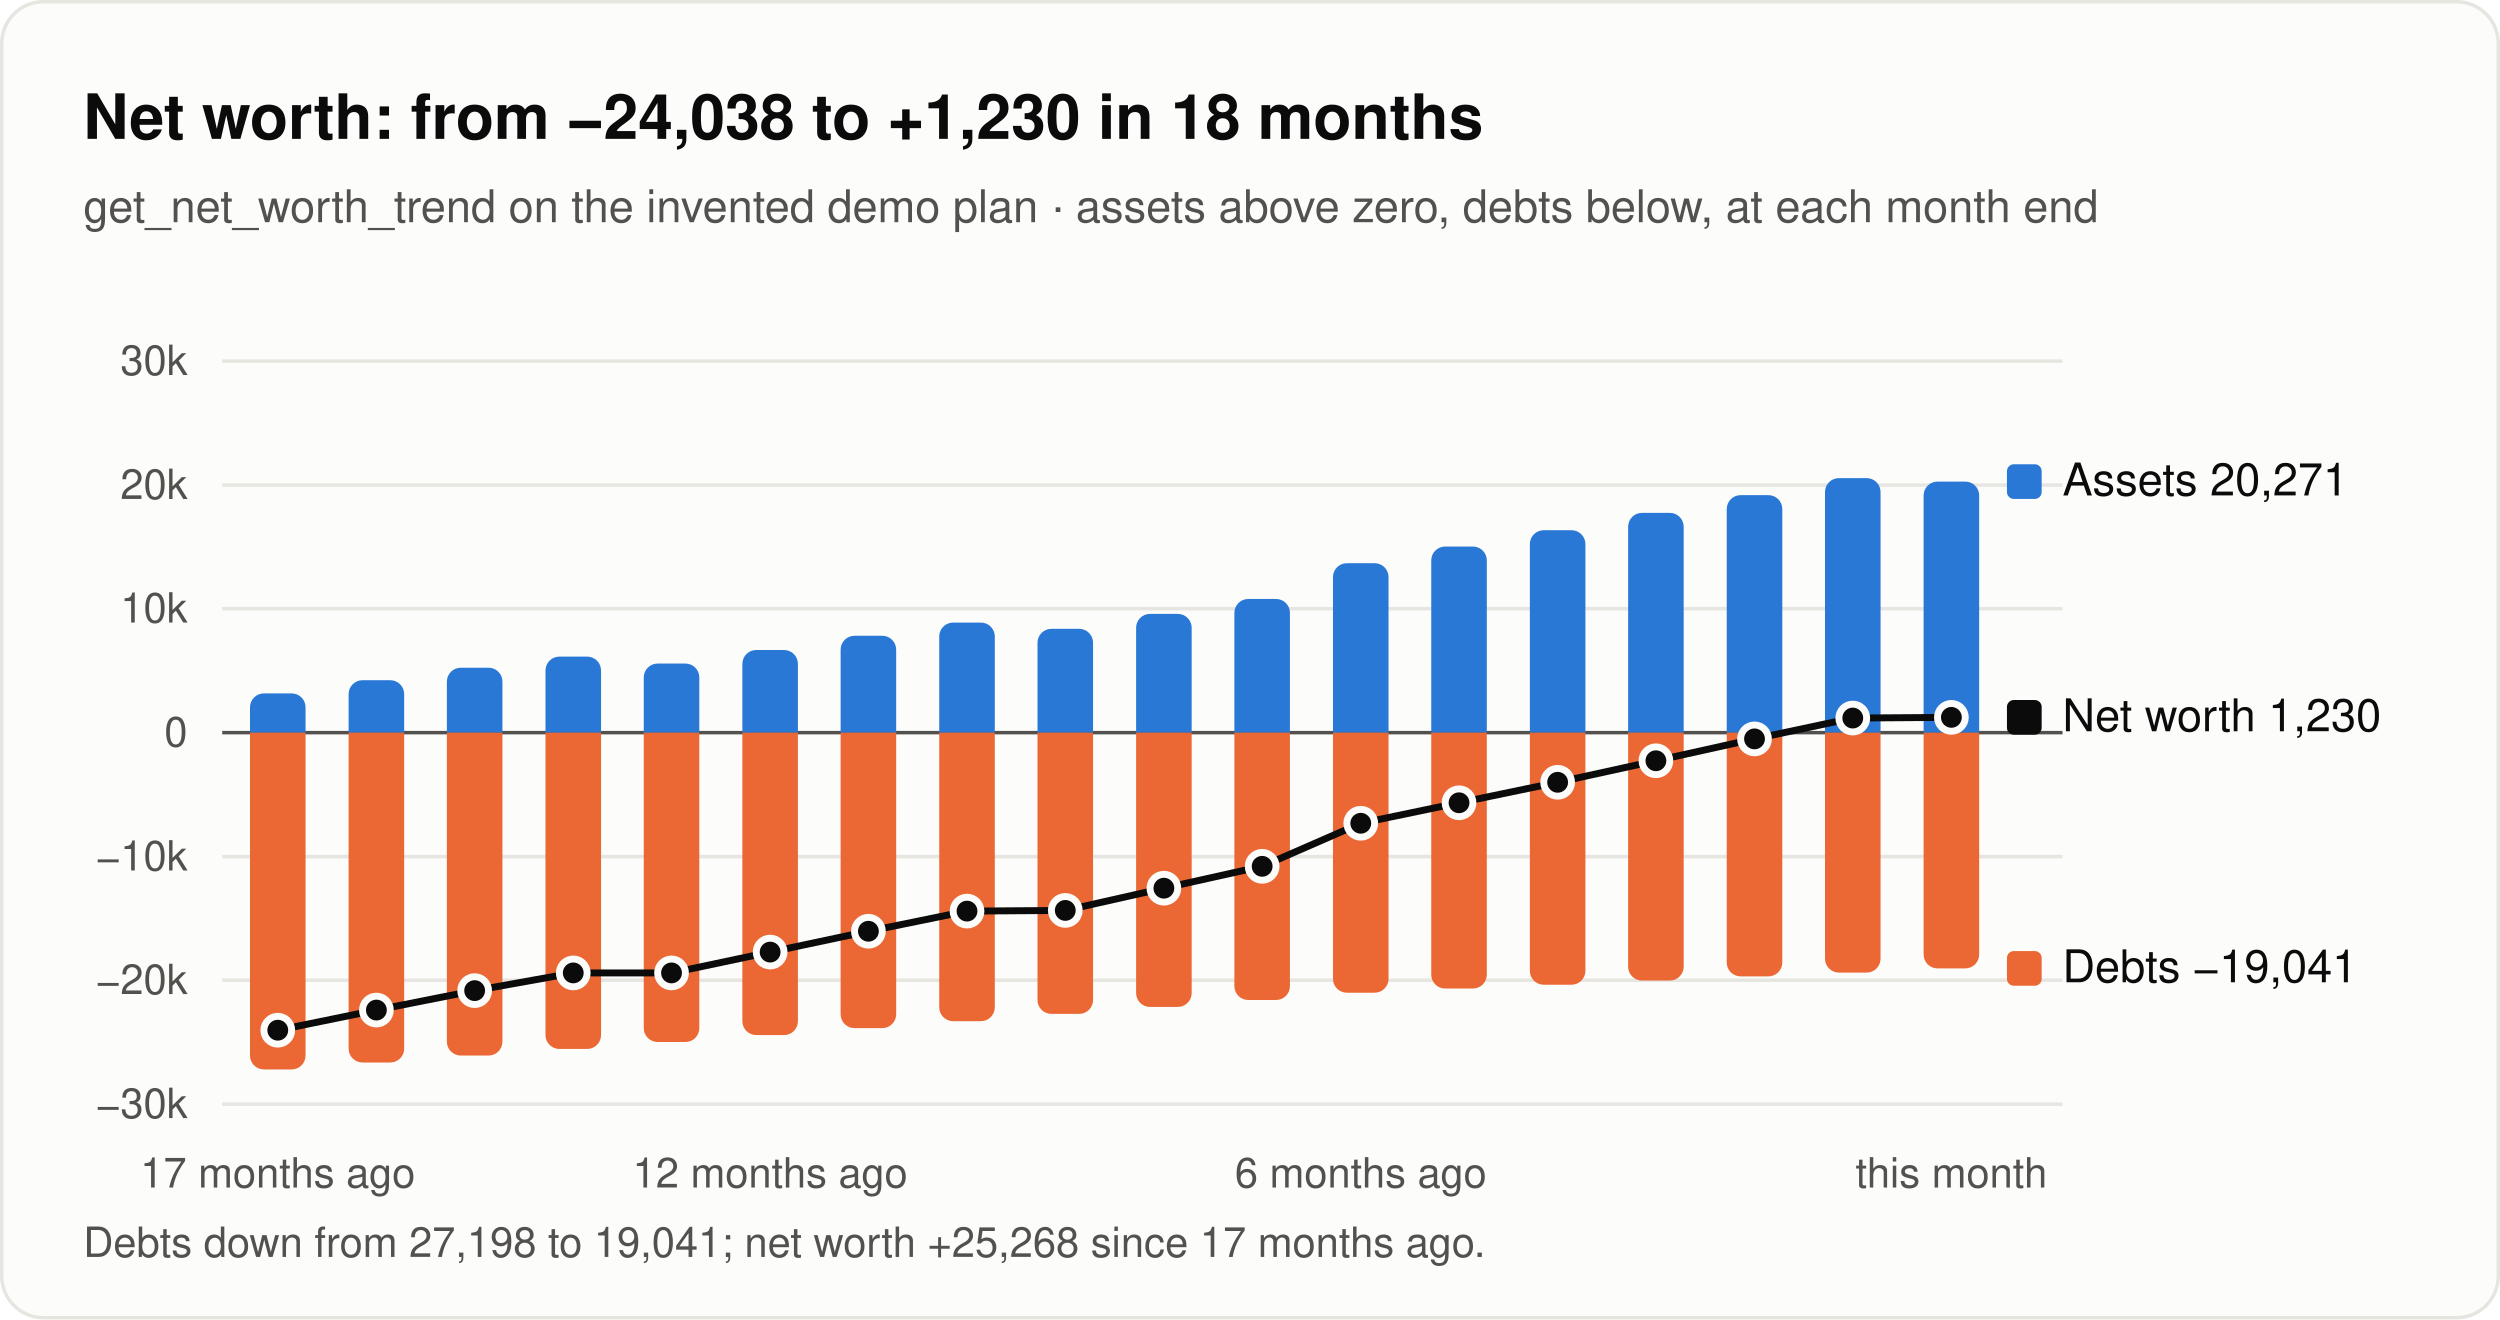
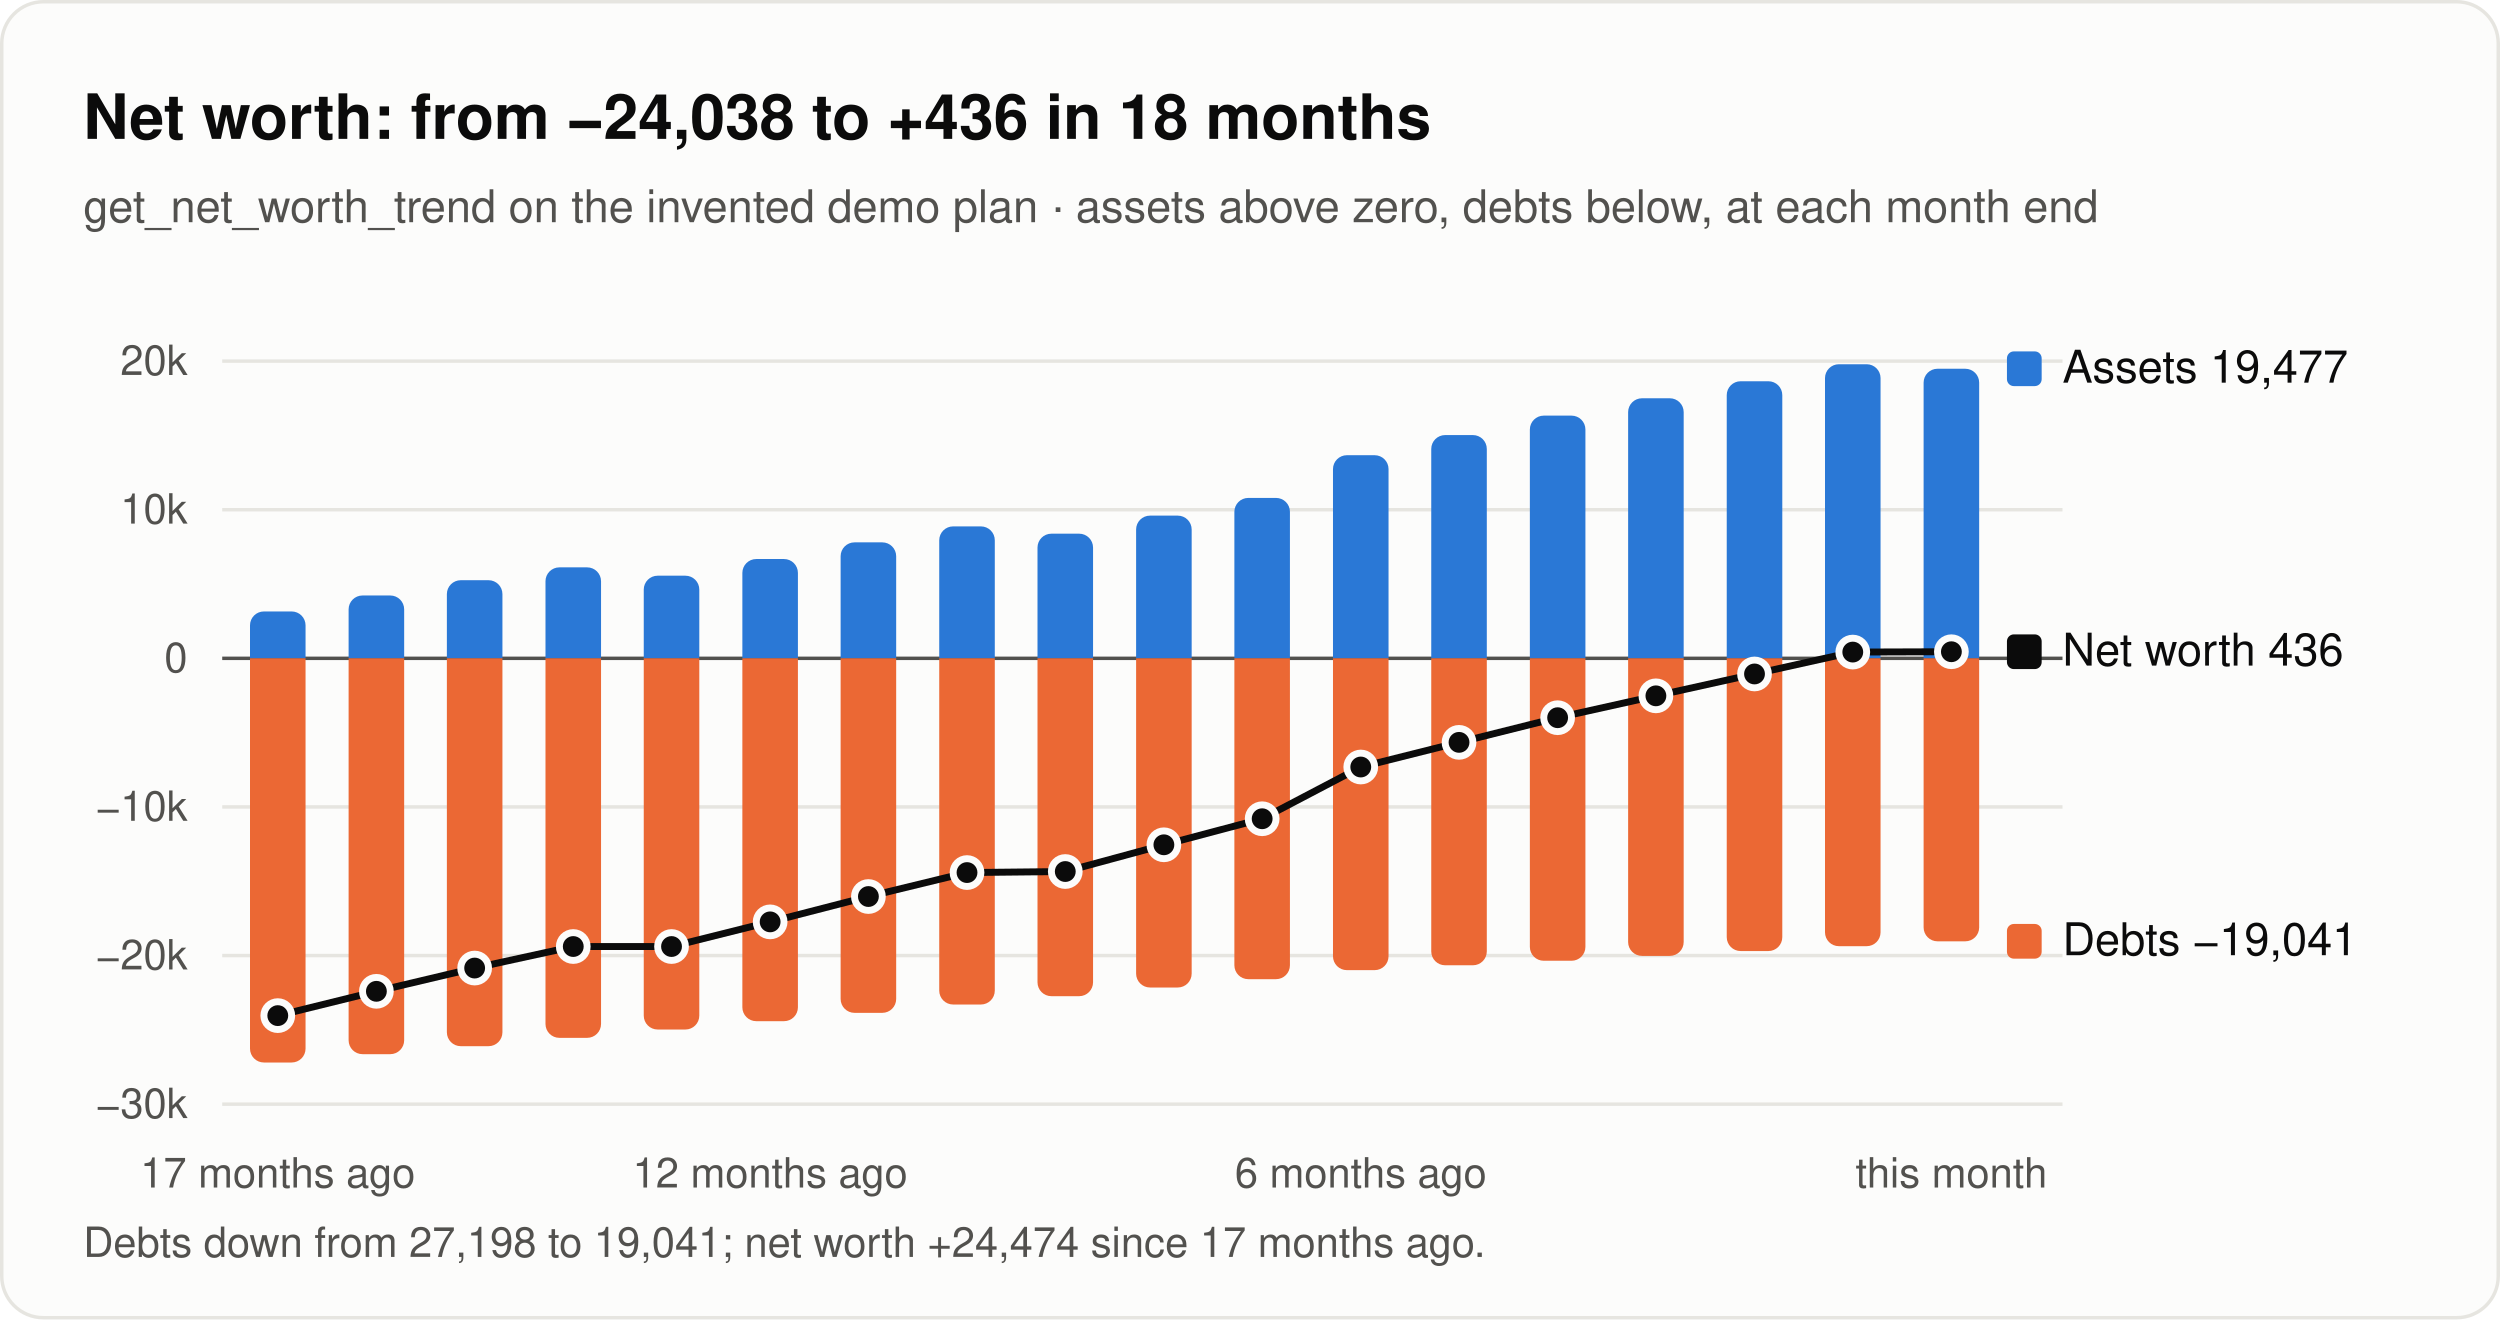
<svg xmlns="http://www.w3.org/2000/svg" width="720" height="380" viewBox="0 0 720 380" font-family="-apple-system, BlinkMacSystemFont, 'Segoe UI', Helvetica, Arial, sans-serif" role="img" aria-labelledby="title desc">
  <rect x="0.5" y="0.5" width="719" height="379" rx="12" fill="#fcfcfb" stroke="#e6e5e0" />
-   <text x="24" y="40" font-size="18" font-weight="600" fill="#0b0b0b">Net worth: from −24,038 to +1,230 in 18 months</text>
+   <text x="24" y="40" font-size="18" font-weight="600" fill="#0b0b0b">Net worth: from −24,038 to +436 in 18 months</text>
  <text x="24" y="64" font-size="13" fill="#52514e">get_net_worth_trend on the invented demo plan · assets above zero, debts below, at each month end</text>
  <line x1="64" x2="594" y1="318.0" y2="318.0" stroke="#e6e5e0" stroke-width="1" />
  <text x="54" y="322.0" font-size="12" text-anchor="end" fill="#52514e">−30k</text>
-   <line x1="64" x2="594" y1="282.3" y2="282.3" stroke="#e6e5e0" stroke-width="1" />
-   <text x="54" y="286.3" font-size="12" text-anchor="end" fill="#52514e">−20k</text>
-   <line x1="64" x2="594" y1="246.7" y2="246.7" stroke="#e6e5e0" stroke-width="1" />
-   <text x="54" y="250.7" font-size="12" text-anchor="end" fill="#52514e">−10k</text>
-   <line x1="64" x2="594" y1="211.0" y2="211.0" stroke="#52514e" stroke-width="1" />
-   <text x="54" y="215.0" font-size="12" text-anchor="end" fill="#52514e">0</text>
-   <line x1="64" x2="594" y1="175.3" y2="175.3" stroke="#e6e5e0" stroke-width="1" />
-   <text x="54" y="179.3" font-size="12" text-anchor="end" fill="#52514e">10k</text>
-   <line x1="64" x2="594" y1="139.7" y2="139.7" stroke="#e6e5e0" stroke-width="1" />
-   <text x="54" y="143.7" font-size="12" text-anchor="end" fill="#52514e">20k</text>
+   <line x1="64" x2="594" y1="275.2" y2="275.2" stroke="#e6e5e0" stroke-width="1" />
+   <text x="54" y="279.2" font-size="12" text-anchor="end" fill="#52514e">−20k</text>
+   <line x1="64" x2="594" y1="232.4" y2="232.4" stroke="#e6e5e0" stroke-width="1" />
+   <text x="54" y="236.4" font-size="12" text-anchor="end" fill="#52514e">−10k</text>
+   <line x1="64" x2="594" y1="189.6" y2="189.6" stroke="#52514e" stroke-width="1" />
+   <text x="54" y="193.6" font-size="12" text-anchor="end" fill="#52514e">0</text>
+   <line x1="64" x2="594" y1="146.8" y2="146.8" stroke="#e6e5e0" stroke-width="1" />
+   <text x="54" y="150.8" font-size="12" text-anchor="end" fill="#52514e">10k</text>
  <line x1="64" x2="594" y1="104.0" y2="104.0" stroke="#e6e5e0" stroke-width="1" />
-   <text x="54" y="108.0" font-size="12" text-anchor="end" fill="#52514e">30k</text>
+   <text x="54" y="108.0" font-size="12" text-anchor="end" fill="#52514e">20k</text>
  <text x="80.0" y="342" font-size="12" text-anchor="middle" fill="#52514e">17 months ago</text>
  <text x="221.8" y="342" font-size="12" text-anchor="middle" fill="#52514e">12 months ago</text>
  <text x="391.9" y="342" font-size="12" text-anchor="middle" fill="#52514e">6 months ago</text>
  <text x="562.0" y="342" font-size="12" text-anchor="middle" fill="#52514e">this month</text>
-   <path d="M72.0,211.0 V203.7 A4.0,4.0 0 0 1 76.0,199.7 H84.0 A4.0,4.0 0 0 1 88.0,203.7 V211.0 Z" fill="#2a78d6" />
-   <path d="M72.0,211.0 V304.0 A4.0,4.0 0 0 0 76.0,308.0 H84.0 A4.0,4.0 0 0 0 88.0,304.0 V211.0 Z" fill="#eb6834" />
-   <path d="M100.4,211.0 V199.9 A4.0,4.0 0 0 1 104.4,195.9 H112.4 A4.0,4.0 0 0 1 116.4,199.9 V211.0 Z" fill="#2a78d6" />
-   <path d="M100.4,211.0 V302.0 A4.0,4.0 0 0 0 104.4,306.0 H112.4 A4.0,4.0 0 0 0 116.4,302.0 V211.0 Z" fill="#eb6834" />
-   <path d="M128.7,211.0 V196.3 A4.0,4.0 0 0 1 132.7,192.3 H140.7 A4.0,4.0 0 0 1 144.7,196.3 V211.0 Z" fill="#2a78d6" />
-   <path d="M128.7,211.0 V300.0 A4.0,4.0 0 0 0 132.7,304.0 H140.7 A4.0,4.0 0 0 0 144.7,300.0 V211.0 Z" fill="#eb6834" />
-   <path d="M157.1,211.0 V193.1 A4.0,4.0 0 0 1 161.1,189.1 H169.1 A4.0,4.0 0 0 1 173.1,193.1 V211.0 Z" fill="#2a78d6" />
-   <path d="M157.1,211.0 V298.1 A4.0,4.0 0 0 0 161.1,302.1 H169.1 A4.0,4.0 0 0 0 173.1,298.1 V211.0 Z" fill="#eb6834" />
-   <path d="M185.4,211.0 V195.1 A4.0,4.0 0 0 1 189.4,191.1 H197.4 A4.0,4.0 0 0 1 201.4,195.1 V211.0 Z" fill="#2a78d6" />
-   <path d="M185.4,211.0 V296.1 A4.0,4.0 0 0 0 189.4,300.1 H197.4 A4.0,4.0 0 0 0 201.4,296.1 V211.0 Z" fill="#eb6834" />
-   <path d="M213.8,211.0 V191.2 A4.0,4.0 0 0 1 217.8,187.2 H225.8 A4.0,4.0 0 0 1 229.8,191.2 V211.0 Z" fill="#2a78d6" />
-   <path d="M213.8,211.0 V294.1 A4.0,4.0 0 0 0 217.8,298.1 H225.8 A4.0,4.0 0 0 0 229.8,294.1 V211.0 Z" fill="#eb6834" />
-   <path d="M242.1,211.0 V187.1 A4.0,4.0 0 0 1 246.1,183.1 H254.1 A4.0,4.0 0 0 1 258.1,187.1 V211.0 Z" fill="#2a78d6" />
-   <path d="M242.1,211.0 V292.1 A4.0,4.0 0 0 0 246.1,296.1 H254.1 A4.0,4.0 0 0 0 258.1,292.1 V211.0 Z" fill="#eb6834" />
-   <path d="M270.5,211.0 V183.3 A4.0,4.0 0 0 1 274.5,179.3 H282.5 A4.0,4.0 0 0 1 286.5,183.3 V211.0 Z" fill="#2a78d6" />
-   <path d="M270.5,211.0 V290.1 A4.0,4.0 0 0 0 274.5,294.1 H282.5 A4.0,4.0 0 0 0 286.5,290.1 V211.0 Z" fill="#eb6834" />
-   <path d="M298.8,211.0 V185.1 A4.0,4.0 0 0 1 302.8,181.1 H310.8 A4.0,4.0 0 0 1 314.8,185.1 V211.0 Z" fill="#2a78d6" />
-   <path d="M298.8,211.0 V288.0 A4.0,4.0 0 0 0 302.8,292.0 H310.8 A4.0,4.0 0 0 0 314.8,288.0 V211.0 Z" fill="#eb6834" />
-   <path d="M327.2,211.0 V180.8 A4.0,4.0 0 0 1 331.2,176.8 H339.2 A4.0,4.0 0 0 1 343.2,180.8 V211.0 Z" fill="#2a78d6" />
-   <path d="M327.2,211.0 V286.0 A4.0,4.0 0 0 0 331.2,290.0 H339.2 A4.0,4.0 0 0 0 343.2,286.0 V211.0 Z" fill="#eb6834" />
-   <path d="M355.5,211.0 V176.5 A4.0,4.0 0 0 1 359.5,172.5 H367.5 A4.0,4.0 0 0 1 371.5,176.5 V211.0 Z" fill="#2a78d6" />
-   <path d="M355.5,211.0 V284.0 A4.0,4.0 0 0 0 359.5,288.0 H367.5 A4.0,4.0 0 0 0 371.5,284.0 V211.0 Z" fill="#eb6834" />
-   <path d="M383.9,211.0 V166.2 A4.0,4.0 0 0 1 387.9,162.2 H395.9 A4.0,4.0 0 0 1 399.9,166.2 V211.0 Z" fill="#2a78d6" />
-   <path d="M383.9,211.0 V281.9 A4.0,4.0 0 0 0 387.9,285.9 H395.9 A4.0,4.0 0 0 0 399.9,281.9 V211.0 Z" fill="#eb6834" />
-   <path d="M412.2,211.0 V161.4 A4.0,4.0 0 0 1 416.2,157.4 H424.2 A4.0,4.0 0 0 1 428.2,161.4 V211.0 Z" fill="#2a78d6" />
-   <path d="M412.2,211.0 V280.7 A4.0,4.0 0 0 0 416.2,284.7 H424.2 A4.0,4.0 0 0 0 428.2,280.7 V211.0 Z" fill="#eb6834" />
-   <path d="M440.6,211.0 V156.7 A4.0,4.0 0 0 1 444.6,152.7 H452.6 A4.0,4.0 0 0 1 456.6,156.7 V211.0 Z" fill="#2a78d6" />
-   <path d="M440.6,211.0 V279.6 A4.0,4.0 0 0 0 444.6,283.6 H452.6 A4.0,4.0 0 0 0 456.6,279.6 V211.0 Z" fill="#eb6834" />
-   <path d="M468.9,211.0 V151.7 A4.0,4.0 0 0 1 472.9,147.7 H480.9 A4.0,4.0 0 0 1 484.9,151.7 V211.0 Z" fill="#2a78d6" />
-   <path d="M468.9,211.0 V278.4 A4.0,4.0 0 0 0 472.9,282.4 H480.9 A4.0,4.0 0 0 0 484.9,278.4 V211.0 Z" fill="#eb6834" />
-   <path d="M497.3,211.0 V146.6 A4.0,4.0 0 0 1 501.3,142.6 H509.3 A4.0,4.0 0 0 1 513.3,146.6 V211.0 Z" fill="#2a78d6" />
-   <path d="M497.3,211.0 V277.2 A4.0,4.0 0 0 0 501.3,281.2 H509.3 A4.0,4.0 0 0 0 513.3,277.2 V211.0 Z" fill="#eb6834" />
-   <path d="M525.6,211.0 V141.7 A4.0,4.0 0 0 1 529.6,137.7 H537.6 A4.0,4.0 0 0 1 541.6,141.7 V211.0 Z" fill="#2a78d6" />
-   <path d="M525.6,211.0 V276.1 A4.0,4.0 0 0 0 529.6,280.1 H537.6 A4.0,4.0 0 0 0 541.6,276.1 V211.0 Z" fill="#eb6834" />
-   <path d="M554.0,211.0 V142.7 A4.0,4.0 0 0 1 558.0,138.7 H566.0 A4.0,4.0 0 0 1 570.0,142.7 V211.0 Z" fill="#2a78d6" />
-   <path d="M554.0,211.0 V274.9 A4.0,4.0 0 0 0 558.0,278.9 H566.0 A4.0,4.0 0 0 0 570.0,274.9 V211.0 Z" fill="#eb6834" />
-   <polyline points="80.0,296.7 108.4,290.9 136.7,285.3 165.1,280.2 193.4,280.2 221.8,274.2 250.1,268.2 278.5,262.4 306.8,262.2 335.2,255.8 363.5,249.5 391.9,237.1 420.2,231.2 448.6,225.3 476.9,219.1 505.3,212.8 533.6,206.8 562.0,206.6" fill="none" stroke="#0b0b0b" stroke-width="2" stroke-linejoin="round" />
-   <circle cx="80.0" cy="296.7" r="4" fill="#0b0b0b" stroke="#fcfcfb" stroke-width="2" />
-   <circle cx="108.4" cy="290.9" r="4" fill="#0b0b0b" stroke="#fcfcfb" stroke-width="2" />
-   <circle cx="136.7" cy="285.3" r="4" fill="#0b0b0b" stroke="#fcfcfb" stroke-width="2" />
-   <circle cx="165.1" cy="280.2" r="4" fill="#0b0b0b" stroke="#fcfcfb" stroke-width="2" />
-   <circle cx="193.4" cy="280.2" r="4" fill="#0b0b0b" stroke="#fcfcfb" stroke-width="2" />
-   <circle cx="221.8" cy="274.2" r="4" fill="#0b0b0b" stroke="#fcfcfb" stroke-width="2" />
-   <circle cx="250.1" cy="268.2" r="4" fill="#0b0b0b" stroke="#fcfcfb" stroke-width="2" />
-   <circle cx="278.5" cy="262.4" r="4" fill="#0b0b0b" stroke="#fcfcfb" stroke-width="2" />
-   <circle cx="306.8" cy="262.2" r="4" fill="#0b0b0b" stroke="#fcfcfb" stroke-width="2" />
-   <circle cx="335.2" cy="255.8" r="4" fill="#0b0b0b" stroke="#fcfcfb" stroke-width="2" />
-   <circle cx="363.5" cy="249.5" r="4" fill="#0b0b0b" stroke="#fcfcfb" stroke-width="2" />
-   <circle cx="391.9" cy="237.1" r="4" fill="#0b0b0b" stroke="#fcfcfb" stroke-width="2" />
-   <circle cx="420.2" cy="231.2" r="4" fill="#0b0b0b" stroke="#fcfcfb" stroke-width="2" />
-   <circle cx="448.6" cy="225.3" r="4" fill="#0b0b0b" stroke="#fcfcfb" stroke-width="2" />
-   <circle cx="476.9" cy="219.1" r="4" fill="#0b0b0b" stroke="#fcfcfb" stroke-width="2" />
-   <circle cx="505.3" cy="212.8" r="4" fill="#0b0b0b" stroke="#fcfcfb" stroke-width="2" />
-   <circle cx="533.6" cy="206.8" r="4" fill="#0b0b0b" stroke="#fcfcfb" stroke-width="2" />
-   <circle cx="562.0" cy="206.6" r="4" fill="#0b0b0b" stroke="#fcfcfb" stroke-width="2" />
-   <rect x="578.0" y="133.7" width="10" height="10" rx="2" fill="#2a78d6" />
-   <text x="594.0" y="142.7" font-size="13" fill="#0b0b0b">Assets 20,271</text>
-   <rect x="578.0" y="201.6" width="10" height="10" rx="2" fill="#0b0b0b" />
-   <text x="594.0" y="210.6" font-size="13" fill="#0b0b0b">Net worth 1,230</text>
-   <rect x="578.0" y="273.9" width="10" height="10" rx="2" fill="#eb6834" />
-   <text x="594.0" y="282.9" font-size="13" fill="#0b0b0b">Debts −19,041</text>
-   <text x="24" y="362" font-size="12" fill="#52514e">Debts down from 27,198 to 19,041; net worth +25,268 since 17 months ago.</text>
+   <path d="M72.0,189.6 V180.1 A4.0,4.0 0 0 1 76.0,176.1 H84.0 A4.0,4.0 0 0 1 88.0,180.1 V189.6 Z" fill="#2a78d6" />
+   <path d="M72.0,189.6 V302.0 A4.0,4.0 0 0 0 76.0,306.0 H84.0 A4.0,4.0 0 0 0 88.0,302.0 V189.6 Z" fill="#eb6834" />
+   <path d="M100.4,189.6 V175.5 A4.0,4.0 0 0 1 104.4,171.5 H112.4 A4.0,4.0 0 0 1 116.4,175.5 V189.6 Z" fill="#2a78d6" />
+   <path d="M100.4,189.6 V299.6 A4.0,4.0 0 0 0 104.4,303.6 H112.4 A4.0,4.0 0 0 0 116.4,299.6 V189.6 Z" fill="#eb6834" />
+   <path d="M128.7,189.6 V171.1 A4.0,4.0 0 0 1 132.7,167.1 H140.7 A4.0,4.0 0 0 1 144.7,171.1 V189.6 Z" fill="#2a78d6" />
+   <path d="M128.7,189.6 V297.3 A4.0,4.0 0 0 0 132.7,301.3 H140.7 A4.0,4.0 0 0 0 144.7,297.3 V189.6 Z" fill="#eb6834" />
+   <path d="M157.1,189.6 V167.4 A4.0,4.0 0 0 1 161.1,163.4 H169.1 A4.0,4.0 0 0 1 173.1,167.4 V189.6 Z" fill="#2a78d6" />
+   <path d="M157.1,189.6 V294.9 A4.0,4.0 0 0 0 161.1,298.9 H169.1 A4.0,4.0 0 0 0 173.1,294.9 V189.6 Z" fill="#eb6834" />
+   <path d="M185.4,189.6 V169.8 A4.0,4.0 0 0 1 189.4,165.8 H197.4 A4.0,4.0 0 0 1 201.4,169.8 V189.6 Z" fill="#2a78d6" />
+   <path d="M185.4,189.6 V292.5 A4.0,4.0 0 0 0 189.4,296.5 H197.4 A4.0,4.0 0 0 0 201.4,292.5 V189.6 Z" fill="#eb6834" />
+   <path d="M213.8,189.6 V165.0 A4.0,4.0 0 0 1 217.8,161.0 H225.8 A4.0,4.0 0 0 1 229.8,165.0 V189.6 Z" fill="#2a78d6" />
+   <path d="M213.8,189.6 V290.1 A4.0,4.0 0 0 0 217.8,294.1 H225.8 A4.0,4.0 0 0 0 229.8,290.1 V189.6 Z" fill="#eb6834" />
+   <path d="M242.1,189.6 V160.2 A4.0,4.0 0 0 1 246.1,156.2 H254.1 A4.0,4.0 0 0 1 258.1,160.2 V189.6 Z" fill="#2a78d6" />
+   <path d="M242.1,189.6 V287.7 A4.0,4.0 0 0 0 246.1,291.7 H254.1 A4.0,4.0 0 0 0 258.1,287.7 V189.6 Z" fill="#eb6834" />
+   <path d="M270.5,189.6 V155.6 A4.0,4.0 0 0 1 274.5,151.6 H282.5 A4.0,4.0 0 0 1 286.5,155.6 V189.6 Z" fill="#2a78d6" />
+   <path d="M270.5,189.6 V285.3 A4.0,4.0 0 0 0 274.5,289.3 H282.5 A4.0,4.0 0 0 0 286.5,285.3 V189.6 Z" fill="#eb6834" />
+   <path d="M298.8,189.6 V157.7 A4.0,4.0 0 0 1 302.8,153.7 H310.8 A4.0,4.0 0 0 1 314.8,157.7 V189.6 Z" fill="#2a78d6" />
+   <path d="M298.8,189.6 V282.9 A4.0,4.0 0 0 0 302.8,286.9 H310.8 A4.0,4.0 0 0 0 314.8,282.9 V189.6 Z" fill="#eb6834" />
+   <path d="M327.2,189.6 V152.5 A4.0,4.0 0 0 1 331.2,148.5 H339.2 A4.0,4.0 0 0 1 343.2,152.5 V189.6 Z" fill="#2a78d6" />
+   <path d="M327.2,189.6 V280.4 A4.0,4.0 0 0 0 331.2,284.4 H339.2 A4.0,4.0 0 0 0 343.2,280.4 V189.6 Z" fill="#eb6834" />
+   <path d="M355.5,189.6 V147.4 A4.0,4.0 0 0 1 359.5,143.4 H367.5 A4.0,4.0 0 0 1 371.5,147.4 V189.6 Z" fill="#2a78d6" />
+   <path d="M355.5,189.6 V278.0 A4.0,4.0 0 0 0 359.5,282.0 H367.5 A4.0,4.0 0 0 0 371.5,278.0 V189.6 Z" fill="#eb6834" />
+   <path d="M383.9,189.6 V135.1 A4.0,4.0 0 0 1 387.9,131.1 H395.9 A4.0,4.0 0 0 1 399.9,135.1 V189.6 Z" fill="#2a78d6" />
+   <path d="M383.9,189.6 V275.4 A4.0,4.0 0 0 0 387.9,279.4 H395.9 A4.0,4.0 0 0 0 399.9,275.4 V189.6 Z" fill="#eb6834" />
+   <path d="M412.2,189.6 V129.3 A4.0,4.0 0 0 1 416.2,125.3 H424.2 A4.0,4.0 0 0 1 428.2,129.3 V189.6 Z" fill="#2a78d6" />
+   <path d="M412.2,189.6 V274.0 A4.0,4.0 0 0 0 416.2,278.0 H424.2 A4.0,4.0 0 0 0 428.2,274.0 V189.6 Z" fill="#eb6834" />
+   <path d="M440.6,189.6 V123.7 A4.0,4.0 0 0 1 444.6,119.7 H452.6 A4.0,4.0 0 0 1 456.6,123.7 V189.6 Z" fill="#2a78d6" />
+   <path d="M440.6,189.6 V272.7 A4.0,4.0 0 0 0 444.6,276.7 H452.6 A4.0,4.0 0 0 0 456.6,272.7 V189.6 Z" fill="#eb6834" />
+   <path d="M468.9,189.6 V118.7 A4.0,4.0 0 0 1 472.9,114.7 H480.9 A4.0,4.0 0 0 1 484.9,118.7 V189.6 Z" fill="#2a78d6" />
+   <path d="M468.9,189.6 V271.3 A4.0,4.0 0 0 0 472.9,275.3 H480.9 A4.0,4.0 0 0 0 484.9,271.3 V189.6 Z" fill="#eb6834" />
+   <path d="M497.3,189.6 V113.8 A4.0,4.0 0 0 1 501.3,109.8 H509.3 A4.0,4.0 0 0 1 513.3,113.8 V189.6 Z" fill="#2a78d6" />
+   <path d="M497.3,189.6 V269.9 A4.0,4.0 0 0 0 501.3,273.9 H509.3 A4.0,4.0 0 0 0 513.3,269.9 V189.6 Z" fill="#eb6834" />
+   <path d="M525.6,189.6 V108.9 A4.0,4.0 0 0 1 529.6,104.9 H537.6 A4.0,4.0 0 0 1 541.6,108.9 V189.6 Z" fill="#2a78d6" />
+   <path d="M525.6,189.6 V268.5 A4.0,4.0 0 0 0 529.6,272.5 H537.6 A4.0,4.0 0 0 0 541.6,268.5 V189.6 Z" fill="#eb6834" />
+   <path d="M554.0,189.6 V110.2 A4.0,4.0 0 0 1 558.0,106.2 H566.0 A4.0,4.0 0 0 1 570.0,110.2 V189.6 Z" fill="#2a78d6" />
+   <path d="M554.0,189.6 V267.1 A4.0,4.0 0 0 0 558.0,271.1 H566.0 A4.0,4.0 0 0 0 570.0,267.1 V189.6 Z" fill="#eb6834" />
+   <polyline points="80.0,292.5 108.4,285.5 136.7,278.8 165.1,272.6 193.4,272.6 221.8,265.5 250.1,258.2 278.5,251.3 306.8,251.0 335.2,243.3 363.5,235.8 391.9,220.9 420.2,213.8 448.6,206.7 476.9,200.4 505.3,194.1 533.6,187.8 562.0,187.7" fill="none" stroke="#0b0b0b" stroke-width="2" stroke-linejoin="round" />
+   <circle cx="80.0" cy="292.5" r="4" fill="#0b0b0b" stroke="#fcfcfb" stroke-width="2" />
+   <circle cx="108.4" cy="285.5" r="4" fill="#0b0b0b" stroke="#fcfcfb" stroke-width="2" />
+   <circle cx="136.7" cy="278.8" r="4" fill="#0b0b0b" stroke="#fcfcfb" stroke-width="2" />
+   <circle cx="165.1" cy="272.6" r="4" fill="#0b0b0b" stroke="#fcfcfb" stroke-width="2" />
+   <circle cx="193.4" cy="272.6" r="4" fill="#0b0b0b" stroke="#fcfcfb" stroke-width="2" />
+   <circle cx="221.8" cy="265.5" r="4" fill="#0b0b0b" stroke="#fcfcfb" stroke-width="2" />
+   <circle cx="250.1" cy="258.2" r="4" fill="#0b0b0b" stroke="#fcfcfb" stroke-width="2" />
+   <circle cx="278.5" cy="251.3" r="4" fill="#0b0b0b" stroke="#fcfcfb" stroke-width="2" />
+   <circle cx="306.8" cy="251.0" r="4" fill="#0b0b0b" stroke="#fcfcfb" stroke-width="2" />
+   <circle cx="335.2" cy="243.3" r="4" fill="#0b0b0b" stroke="#fcfcfb" stroke-width="2" />
+   <circle cx="363.5" cy="235.8" r="4" fill="#0b0b0b" stroke="#fcfcfb" stroke-width="2" />
+   <circle cx="391.9" cy="220.9" r="4" fill="#0b0b0b" stroke="#fcfcfb" stroke-width="2" />
+   <circle cx="420.2" cy="213.8" r="4" fill="#0b0b0b" stroke="#fcfcfb" stroke-width="2" />
+   <circle cx="448.6" cy="206.7" r="4" fill="#0b0b0b" stroke="#fcfcfb" stroke-width="2" />
+   <circle cx="476.9" cy="200.4" r="4" fill="#0b0b0b" stroke="#fcfcfb" stroke-width="2" />
+   <circle cx="505.3" cy="194.1" r="4" fill="#0b0b0b" stroke="#fcfcfb" stroke-width="2" />
+   <circle cx="533.6" cy="187.8" r="4" fill="#0b0b0b" stroke="#fcfcfb" stroke-width="2" />
+   <circle cx="562.0" cy="187.7" r="4" fill="#0b0b0b" stroke="#fcfcfb" stroke-width="2" />
+   <rect x="578.0" y="101.2" width="10" height="10" rx="2" fill="#2a78d6" />
+   <text x="594.0" y="110.2" font-size="13" fill="#0b0b0b">Assets 19,477</text>
+   <rect x="578.0" y="182.7" width="10" height="10" rx="2" fill="#0b0b0b" />
+   <text x="594.0" y="191.7" font-size="13" fill="#0b0b0b">Net worth 436</text>
+   <rect x="578.0" y="266.1" width="10" height="10" rx="2" fill="#eb6834" />
+   <text x="594.0" y="275.1" font-size="13" fill="#0b0b0b">Debts −19,041</text>
+   <text x="24" y="362" font-size="12" fill="#52514e">Debts down from 27,198 to 19,041; net worth +24,474 since 17 months ago.</text>
</svg>
